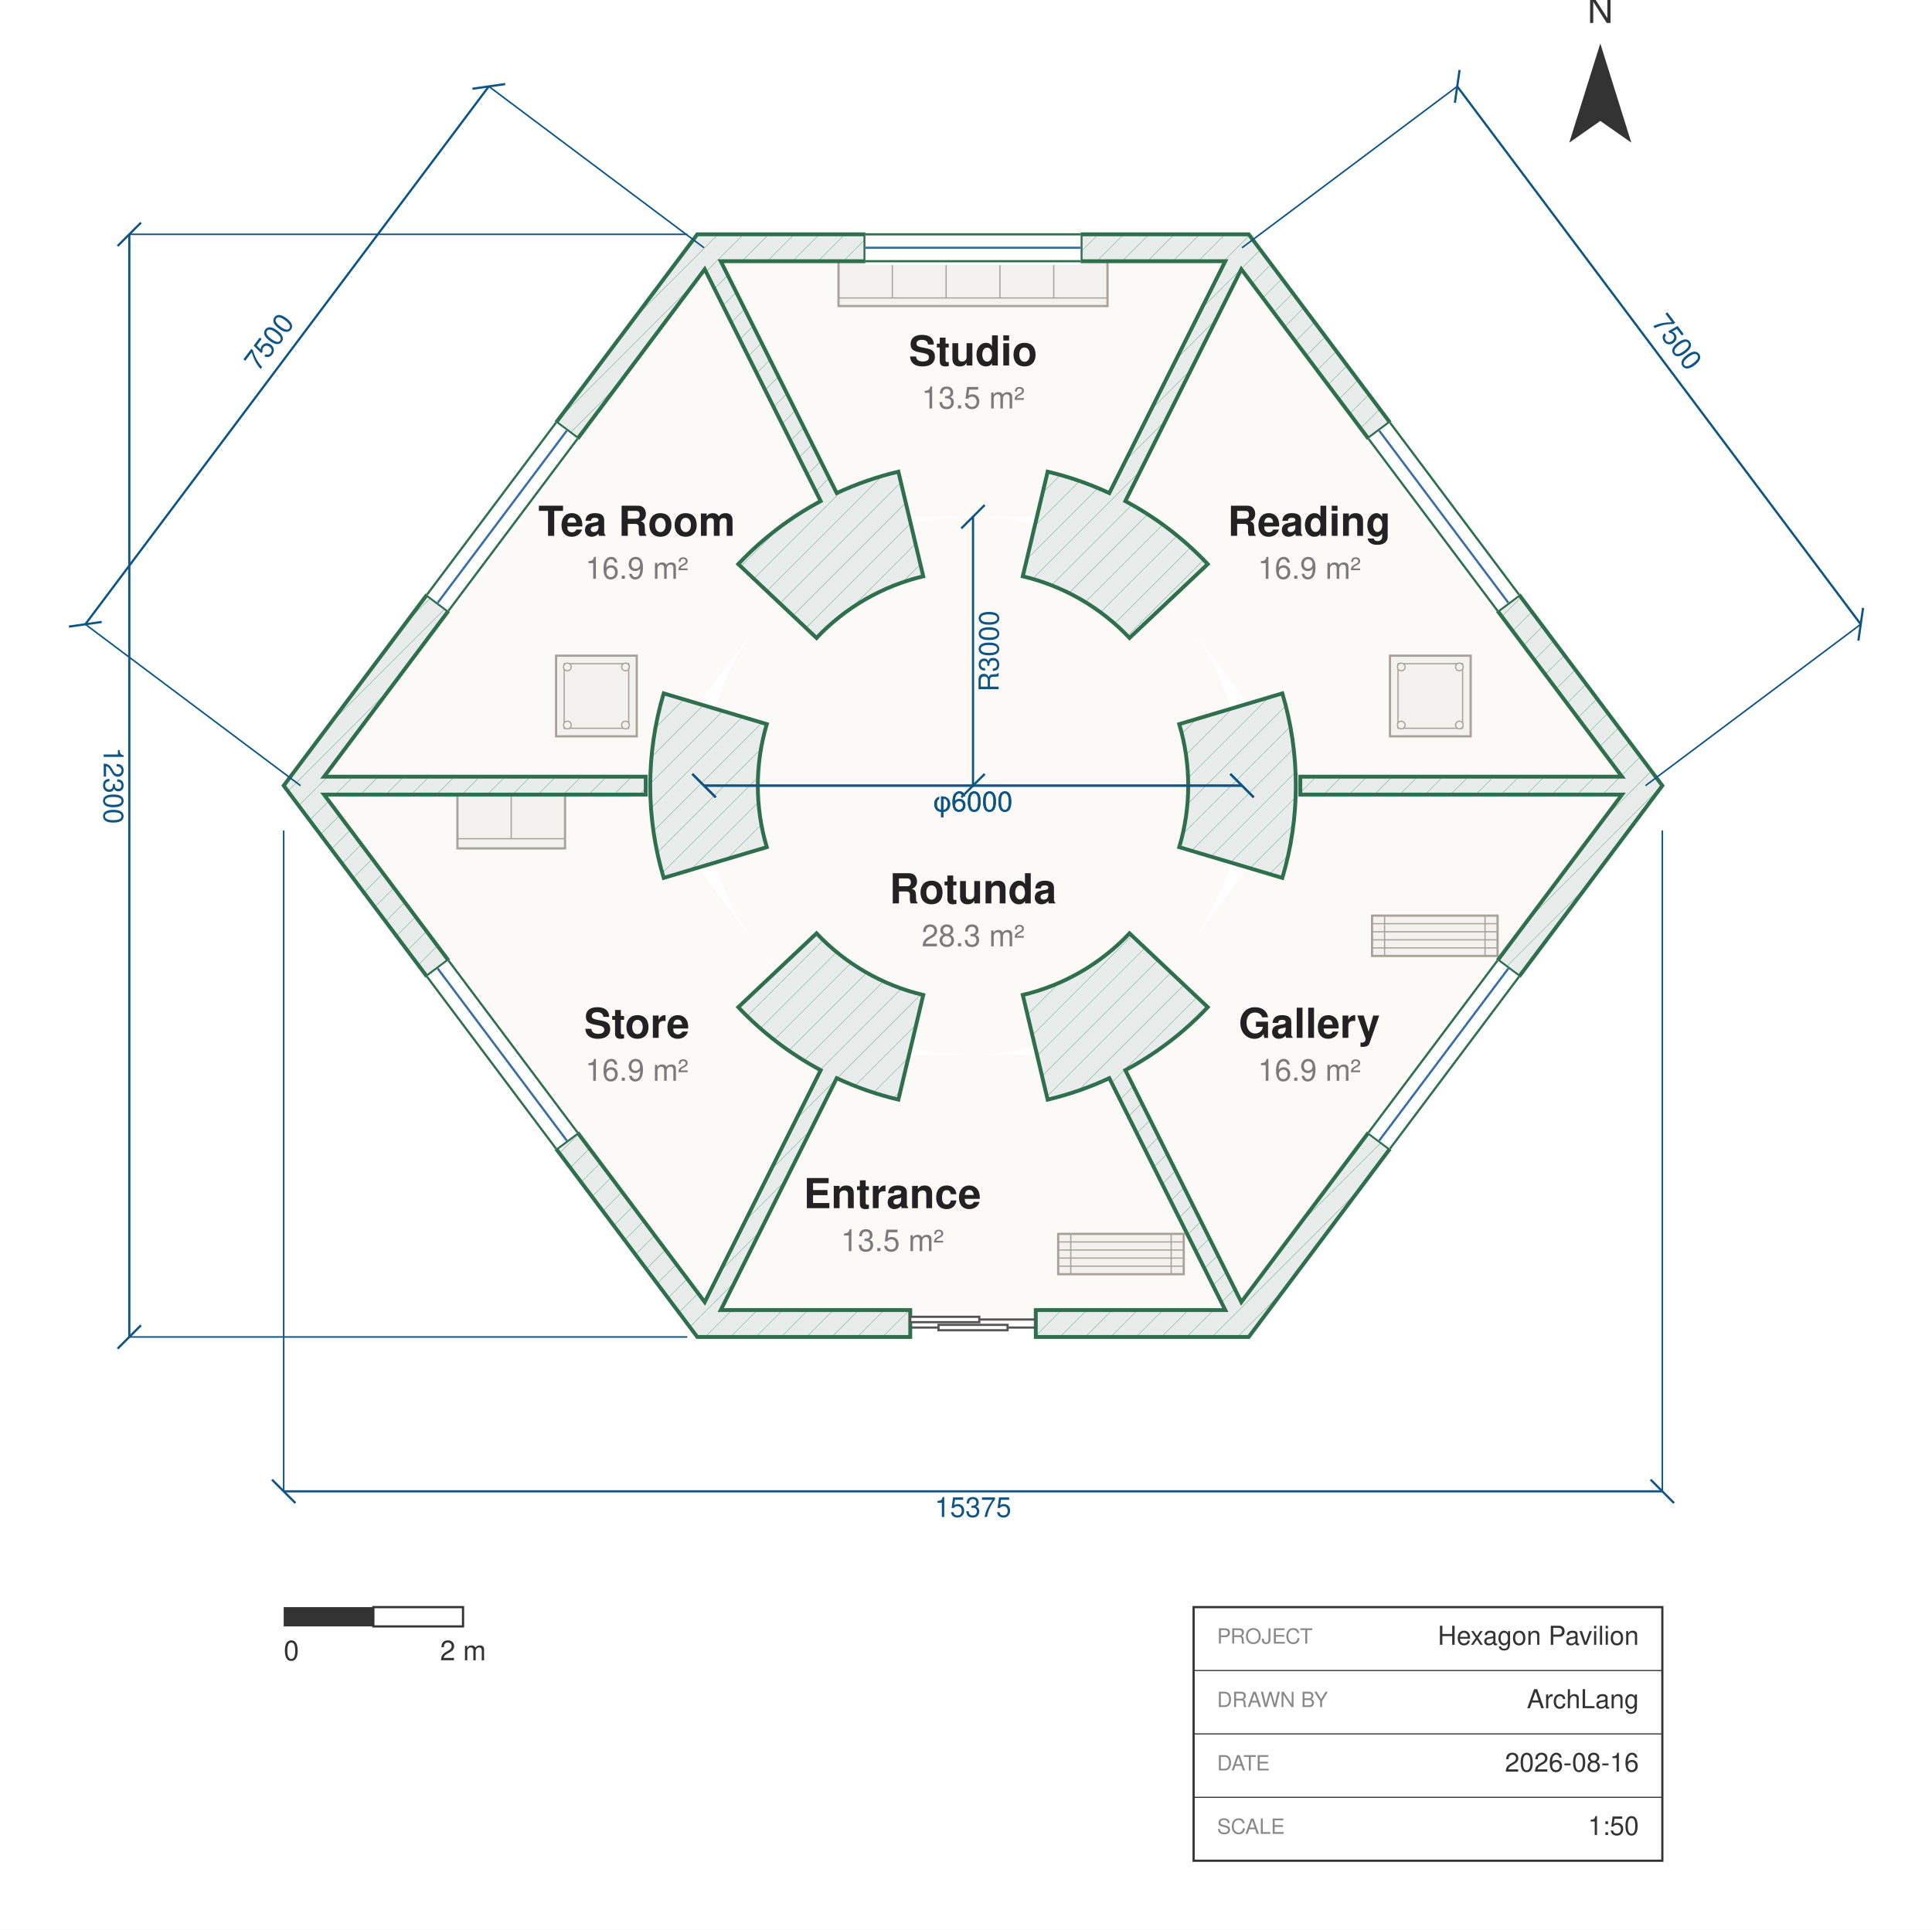
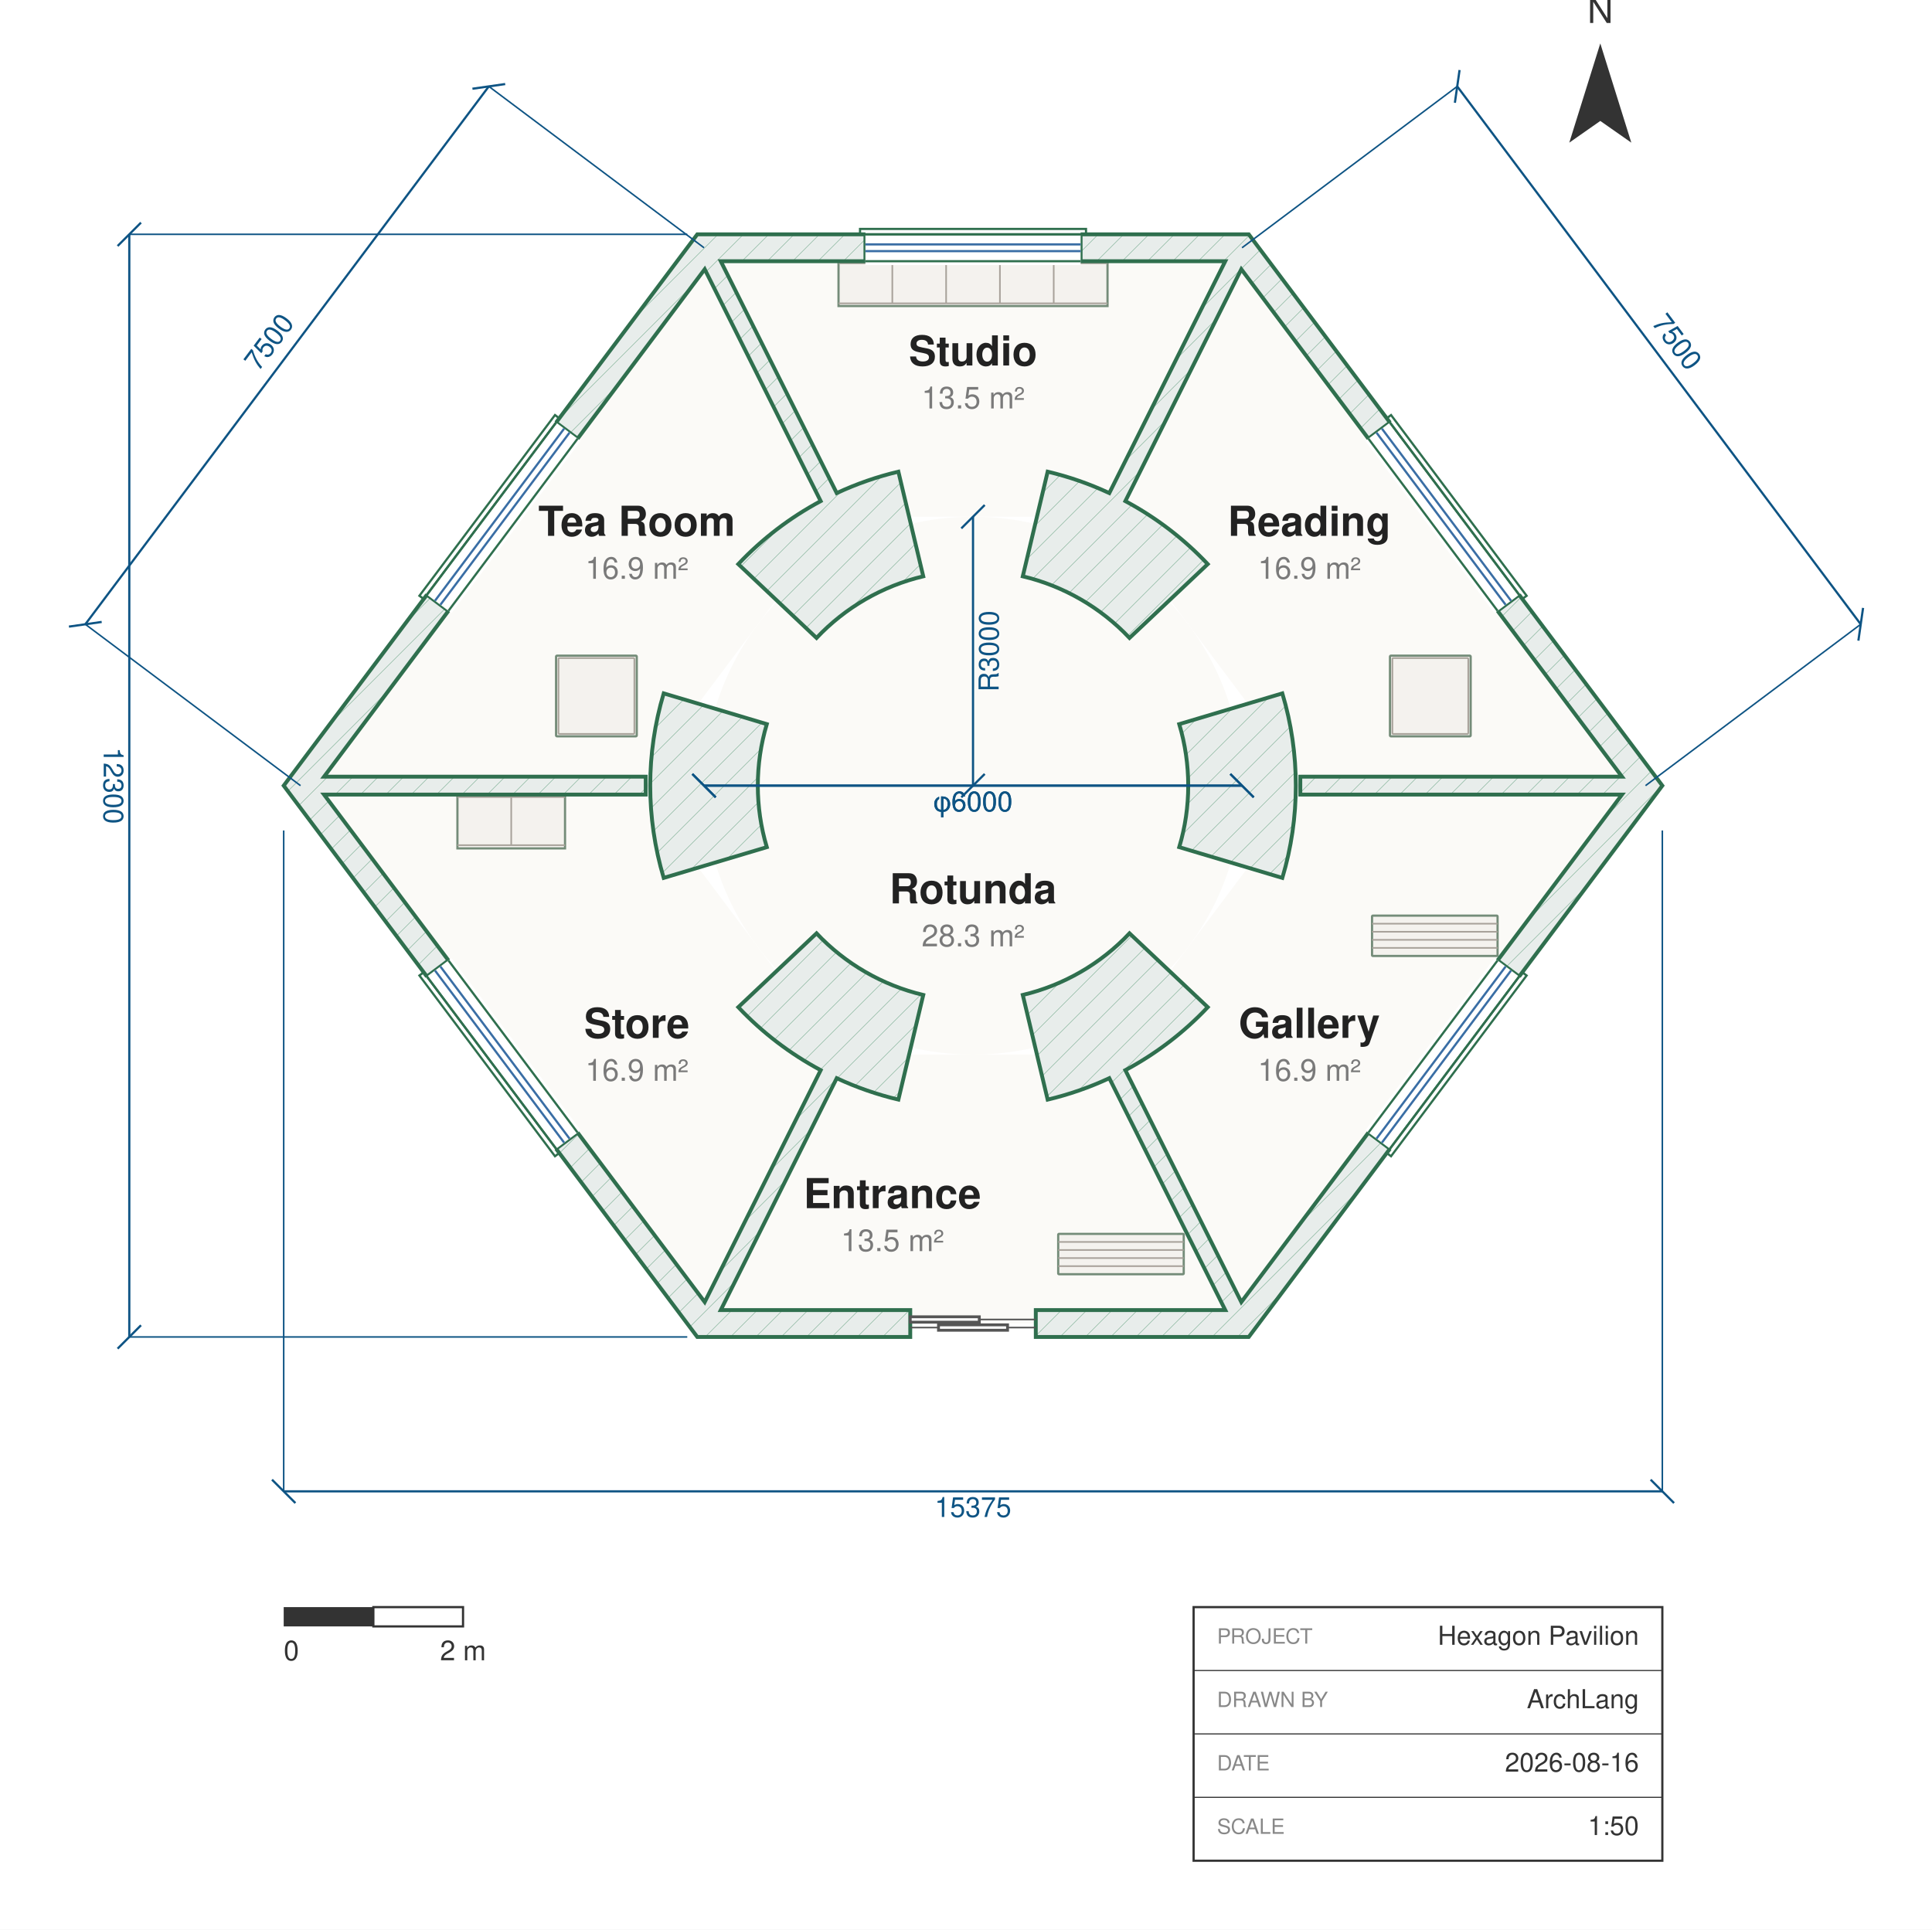
<svg xmlns="http://www.w3.org/2000/svg" viewBox="-2351.4 -1763.75 21546.24 21525" font-family="Helvetica, Arial, sans-serif">
  <defs>
    <pattern id="poche" patternUnits="userSpaceOnUse" width="199.88" height="199.88" patternTransform="rotate(45)">
      <rect width="199.88" height="199.88" fill="#e8edeb" />
      <line x1="0" y1="0" x2="0" y2="199.88" stroke="#a8c8b7" stroke-width="17.22" />
    </pattern>
  </defs>
  <rect x="-2351.4" y="-1763.75" width="21546.24" height="21525" fill="#ffffff" />
  <g id="A-FLOR">
    <circle cx="8500" cy="7000" r="3000" fill="#fbfaf7" />
    <polygon points="16000,7000 11500,1000 10000,4000 12250,7000" fill="#fbfaf7" />
    <polygon points="11500,1000 5500,1000 7000,4000 10000,4000" fill="#fbfaf7" />
    <polygon points="5500,1000 1000,7000 4750,7000 7000,4000" fill="#fbfaf7" />
    <polygon points="1000,7000 5500,13000 7000,10000 4750,7000" fill="#fbfaf7" />
    <polygon points="5500,13000 11500,13000 10000,10000 7000,10000" fill="#fbfaf7" />
    <polygon points="11500,13000 16000,7000 12250,7000 10000,10000" fill="#fbfaf7" />
  </g>
  <g id="A-FURN">
-     <polygon points="7000,1150 10000,1150 10000,1650 7000,1650" fill="#f4f2ee" stroke="#a8a29a" stroke-width="24.6" />
-     <line x1="7000" y1="1560" x2="10000" y2="1560" stroke="#a8a29a" stroke-width="13.53" />
-     <line x1="7600" y1="1150" x2="7600" y2="1560" stroke="#a8a29a" stroke-width="13.53" />
-     <line x1="8200" y1="1150" x2="8200" y2="1560" stroke="#a8a29a" stroke-width="13.53" />
-     <line x1="8800" y1="1150" x2="8800" y2="1560" stroke="#a8a29a" stroke-width="13.53" />
-     <line x1="9400" y1="1150" x2="9400" y2="1560" stroke="#a8a29a" stroke-width="13.53" />
-     <polygon points="2750,7100 3950,7100 3950,7700 2750,7700" fill="#f4f2ee" stroke="#a8a29a" stroke-width="24.6" />
-     <line x1="2750" y1="7592" x2="3950" y2="7592" stroke="#a8a29a" stroke-width="13.53" />
-     <line x1="3350" y1="7100" x2="3350" y2="7592" stroke="#a8a29a" stroke-width="13.53" />
-     <polygon points="13150,5550 14050,5550 14050,6450 13150,6450" fill="#f4f2ee" stroke="#a8a29a" stroke-width="24.6" />
-     <polygon points="13240,5640 13960,5640 13960,6360 13240,6360" fill="none" stroke="#a8a29a" stroke-width="13.53" />
-     <circle cx="13276" cy="5676" r="42.84" fill="#f4f2ee" stroke="#a8a29a" stroke-width="13.53" />
-     <circle cx="13924" cy="5676" r="42.84" fill="#f4f2ee" stroke="#a8a29a" stroke-width="13.53" />
-     <circle cx="13924" cy="6324" r="42.84" fill="#f4f2ee" stroke="#a8a29a" stroke-width="13.53" />
-     <circle cx="13276" cy="6324" r="42.84" fill="#f4f2ee" stroke="#a8a29a" stroke-width="13.53" />
-     <polygon points="3850,5550 4750,5550 4750,6450 3850,6450" fill="#f4f2ee" stroke="#a8a29a" stroke-width="24.6" />
-     <polygon points="3940,5640 4660,5640 4660,6360 3940,6360" fill="none" stroke="#a8a29a" stroke-width="13.53" />
-     <circle cx="3976" cy="5676" r="42.84" fill="#f4f2ee" stroke="#a8a29a" stroke-width="13.53" />
-     <circle cx="4624" cy="5676" r="42.84" fill="#f4f2ee" stroke="#a8a29a" stroke-width="13.53" />
-     <circle cx="4624" cy="6324" r="42.84" fill="#f4f2ee" stroke="#a8a29a" stroke-width="13.53" />
-     <circle cx="3976" cy="6324" r="42.84" fill="#f4f2ee" stroke="#a8a29a" stroke-width="13.53" />
-     <polygon points="12950,8450 14350,8450 14350,8900 12950,8900" fill="#f4f2ee" stroke="#a8a29a" stroke-width="24.6" />
-     <line x1="12950" y1="8540" x2="14350" y2="8540" stroke="#a8a29a" stroke-width="13.53" />
-     <line x1="12950" y1="8630" x2="14350" y2="8630" stroke="#a8a29a" stroke-width="13.53" />
-     <line x1="12950" y1="8720" x2="14350" y2="8720" stroke="#a8a29a" stroke-width="13.53" />
-     <line x1="12950" y1="8810" x2="14350" y2="8810" stroke="#a8a29a" stroke-width="13.53" />
-     <line x1="13090" y1="8450" x2="13090" y2="8900" stroke="#a8a29a" stroke-width="13.53" />
-     <line x1="14210" y1="8450" x2="14210" y2="8900" stroke="#a8a29a" stroke-width="13.53" />
-     <polygon points="9450,12000 10850,12000 10850,12450 9450,12450" fill="#f4f2ee" stroke="#a8a29a" stroke-width="24.6" />
-     <line x1="9450" y1="12090" x2="10850" y2="12090" stroke="#a8a29a" stroke-width="13.53" />
-     <line x1="9450" y1="12180" x2="10850" y2="12180" stroke="#a8a29a" stroke-width="13.53" />
-     <line x1="9450" y1="12270" x2="10850" y2="12270" stroke="#a8a29a" stroke-width="13.53" />
-     <line x1="9450" y1="12360" x2="10850" y2="12360" stroke="#a8a29a" stroke-width="13.53" />
-     <line x1="9590" y1="12000" x2="9590" y2="12450" stroke="#a8a29a" stroke-width="13.53" />
-     <line x1="10710" y1="12000" x2="10710" y2="12450" stroke="#a8a29a" stroke-width="13.53" />
+     <polygon points="7000,1150 10000,1150 10000,1650 7000,1650" fill="#f4f2ee" stroke="#748c79" stroke-width="24.6" />
+     <line x1="7000" y1="1172.5" x2="10000" y2="1172.5" stroke="#a8a29a" stroke-width="17.77" />
+     <line x1="7000" y1="1620" x2="10000" y2="1620" stroke="#a8a29a" stroke-width="17.77" />
+     <line x1="7600" y1="1172.5" x2="7600" y2="1620" stroke="#a8a29a" stroke-width="17.77" />
+     <line x1="8200" y1="1172.5" x2="8200" y2="1620" stroke="#a8a29a" stroke-width="17.77" />
+     <line x1="8800" y1="1172.5" x2="8800" y2="1620" stroke="#a8a29a" stroke-width="17.77" />
+     <line x1="9400" y1="1172.5" x2="9400" y2="1620" stroke="#a8a29a" stroke-width="17.77" />
+     <polygon points="2750,7100 3950,7100 3950,7700 2750,7700" fill="#f4f2ee" stroke="#748c79" stroke-width="24.6" />
+     <line x1="2750" y1="7127" x2="3950" y2="7127" stroke="#a8a29a" stroke-width="17.77" />
+     <line x1="2750" y1="7664" x2="3950" y2="7664" stroke="#a8a29a" stroke-width="17.77" />
+     <line x1="3350" y1="7127" x2="3350" y2="7664" stroke="#a8a29a" stroke-width="17.77" />
+     <path d="M 13160.8,5550 L 14039.2,5550 A 10.8 10.8 0 0 1 14050,5560.8 L 14050,6439.2 A 10.8 10.8 0 0 1 14039.2,6450 L 13160.8,6450 A 10.8 10.8 0 0 1 13150,6439.2 L 13150,5560.8 A 10.8 10.8 0 0 1 13160.8,5550 Z" fill="#f4f2ee" stroke="#748c79" stroke-width="24.6" />
+     <path d="M 13184.2,5577 L 14015.8,5577 A 7.2 7.2 0 0 1 14023,5584.2 L 14023,6415.8 A 7.2 7.2 0 0 1 14015.8,6423 L 13184.2,6423 A 7.2 7.2 0 0 1 13177,6415.8 L 13177,5584.2 A 7.2 7.2 0 0 1 13184.2,5577 Z" fill="none" stroke="#a8a29a" stroke-width="17.77" />
+     <path d="M 3860.8,5550 L 4739.2,5550 A 10.8 10.8 0 0 1 4750,5560.8 L 4750,6439.2 A 10.8 10.8 0 0 1 4739.2,6450 L 3860.8,6450 A 10.8 10.8 0 0 1 3850,6439.2 L 3850,5560.8 A 10.8 10.8 0 0 1 3860.8,5550 Z" fill="#f4f2ee" stroke="#748c79" stroke-width="24.6" />
+     <path d="M 3884.2,5577 L 4715.8,5577 A 7.2 7.2 0 0 1 4723,5584.2 L 4723,6415.8 A 7.2 7.2 0 0 1 4715.8,6423 L 3884.2,6423 A 7.2 7.2 0 0 1 3877,6415.8 L 3877,5584.2 A 7.2 7.2 0 0 1 3884.2,5577 Z" fill="none" stroke="#a8a29a" stroke-width="17.77" />
+     <path d="M 12959,8450 L 14341,8450 A 9 9 0 0 1 14350,8459 L 14350,8891 A 9 9 0 0 1 14341,8900 L 12959,8900 A 9 9 0 0 1 12950,8891 L 12950,8459 A 9 9 0 0 1 12959,8450 Z" fill="#f4f2ee" stroke="#748c79" stroke-width="24.6" />
+     <line x1="12950" y1="8540" x2="14350" y2="8540" stroke="#a8a29a" stroke-width="17.77" />
+     <line x1="12950" y1="8630" x2="14350" y2="8630" stroke="#a8a29a" stroke-width="17.77" />
+     <line x1="12950" y1="8720" x2="14350" y2="8720" stroke="#a8a29a" stroke-width="17.77" />
+     <line x1="12950" y1="8810" x2="14350" y2="8810" stroke="#a8a29a" stroke-width="17.77" />
+     <path d="M 9459,12000 L 10841,12000 A 9 9 0 0 1 10850,12009 L 10850,12441 A 9 9 0 0 1 10841,12450 L 9459,12450 A 9 9 0 0 1 9450,12441 L 9450,12009 A 9 9 0 0 1 9459,12000 Z" fill="#f4f2ee" stroke="#748c79" stroke-width="24.6" />
+     <line x1="9450" y1="12090" x2="10850" y2="12090" stroke="#a8a29a" stroke-width="17.77" />
+     <line x1="9450" y1="12180" x2="10850" y2="12180" stroke="#a8a29a" stroke-width="17.77" />
+     <line x1="9450" y1="12270" x2="10850" y2="12270" stroke="#a8a29a" stroke-width="17.77" />
+     <line x1="9450" y1="12360" x2="10850" y2="12360" stroke="#a8a29a" stroke-width="17.77" />
  </g>
  <g id="A-WALL">
    <path d="M 10019.9,10263.42 L 9936.81,10300.85 L 9852.79,10336.16 L 9767.91,10369.33 L 9682.21,10400.35 L 9595.75,10429.19 L 9508.6,10455.83 L 9420.79,10480.25 L 9332.4,10502.44 L 9054.93,9334.96 L 9222.85,9288.55 L 9386.97,9230.09 L 9546.41,9159.87 L 9700.33,9078.27 L 9847.93,8985.72 L 9988.43,8882.7 L 10121.09,8769.77 L 10245.2,8647.51 L 11117.8,9471.26 L 11015.99,9574.84 L 10910.09,9674.22 L 10800.27,9769.25 L 10686.71,9859.78 L 10569.58,9945.65 L 10449.09,10026.72 L 10325.43,10102.87 L 10198.79,10173.97 L 11492.08,12760.56 L 12910,10870 L 13150,11050 L 11575,13150 L 9200,13150 L 9200,12850 L 11313.2,12850 Z M 10019.9,3736.58 L 11313.2,1150 L 9700,1150 L 9700,850 L 11575,850 L 13150,2950 L 12910,3130 L 11492.08,1239.44 L 10198.79,3826.03 L 10325.43,3897.13 L 10449.09,3973.28 L 10569.58,4054.35 L 10686.71,4140.22 L 10800.27,4230.75 L 10910.09,4325.78 L 11015.99,4425.16 L 11117.8,4528.74 L 10245.2,5352.49 L 10121.09,5230.23 L 9988.43,5117.3 L 9847.93,5014.28 L 9700.33,4921.73 L 9546.41,4840.13 L 9386.97,4769.91 L 9222.85,4711.45 L 9054.93,4665.04 L 9332.4,3497.56 L 9420.79,3519.75 L 9508.6,3544.17 L 9595.75,3570.81 L 9682.21,3599.65 L 9767.91,3630.67 L 9852.79,3663.84 L 9936.81,3699.15 Z M 10799.82,6313.84 L 11949.73,5970.76 L 12015.22,6223.3 L 12062.24,6479.93 L 12090.55,6739.28 L 12100,7000 L 12090.55,7260.72 L 12062.24,7520.07 L 12015.22,7776.7 L 11949.73,8029.24 L 10799.82,7686.16 L 10843.48,7517.8 L 10874.82,7346.72 L 10893.7,7173.81 L 10900,7000 L 10893.7,6826.19 L 10874.82,6653.28 L 10843.48,6482.2 Z M 12150,6900 L 15737.5,6900 L 14350,5050 L 14590,4870 L 16187.5,7000 L 14590,9130 L 14350,8950 L 15737.5,7100 L 12150,7100 Z M 1262.5,6900 L 4850,6900 L 4850,7100 L 1262.5,7100 L 2650,8950 L 2410,9130 L 812.5,7000 L 2410,4870 L 2650,5050 Z M 3850,11050 L 4090,10870 L 5507.92,12760.56 L 6801.21,10173.97 L 6674.57,10102.87 L 6550.91,10026.72 L 6430.42,9945.65 L 6313.29,9859.78 L 6199.73,9769.25 L 6089.91,9674.22 L 5984.01,9574.84 L 5882.2,9471.26 L 6754.8,8647.51 L 6878.91,8769.77 L 7011.57,8882.7 L 7152.07,8985.72 L 7299.67,9078.27 L 7453.59,9159.87 L 7613.03,9230.09 L 7777.15,9288.55 L 7945.07,9334.96 L 7667.6,10502.44 L 7579.21,10480.25 L 7491.4,10455.83 L 7404.25,10429.19 L 7317.79,10400.35 L 7232.09,10369.33 L 7147.21,10336.16 L 7063.19,10300.85 L 6980.1,10263.42 L 5686.8,12850 L 7800,12850 L 7800,13150 L 5425,13150 Z M 3850,2950 L 5425,850 L 7300,850 L 7300,1150 L 5686.8,1150 L 6980.1,3736.58 L 7063.19,3699.15 L 7147.21,3663.84 L 7232.09,3630.67 L 7317.79,3599.65 L 7404.25,3570.81 L 7491.4,3544.17 L 7579.21,3519.75 L 7667.6,3497.56 L 7945.07,4665.04 L 7777.15,4711.45 L 7613.03,4769.91 L 7453.59,4840.13 L 7299.67,4921.73 L 7152.07,5014.28 L 7011.57,5117.3 L 6878.91,5230.23 L 6754.8,5352.49 L 5882.2,4528.74 L 5984.01,4425.16 L 6089.91,4325.78 L 6199.73,4230.75 L 6313.29,4140.22 L 6430.42,4054.35 L 6550.91,3973.28 L 6674.57,3897.13 L 6801.21,3826.03 L 5507.92,1239.44 L 4090,3130 Z M 5050.27,5970.76 L 6200.18,6313.84 L 6156.52,6482.2 L 6125.18,6653.28 L 6106.3,6826.19 L 6100,7000 L 6106.3,7173.81 L 6125.18,7346.72 L 6156.52,7517.8 L 6200.18,7686.16 L 5050.27,8029.24 L 4984.78,7776.7 L 4937.76,7520.07 L 4909.45,7260.72 L 4900,7000 L 4909.45,6739.28 L 4937.76,6479.93 L 4984.78,6223.3 Z" fill="url(#poche)" fill-rule="nonzero" />
    <path d="M 10019.9,10263.42 A 3600 3600 0 0 1 9332.4,10502.44 L 9054.93,9334.96 A 2400 2400 0 0 0 10245.2,8647.51 L 11117.8,9471.26 A 3600 3600 0 0 1 10198.79,10173.97 L 11492.08,12760.56 L 12910,10870 L 13150,11050 L 11575,13150 L 9200,13150 L 9200,12850 L 11313.2,12850 L 10019.9,10263.42 Z M 10019.9,3736.58 L 11313.2,1150 L 9700,1150 L 9700,850 L 11575,850 L 13150,2950 L 12910,3130 L 11492.08,1239.44 L 10198.79,3826.03 A 3600 3600 0 0 1 11117.8,4528.74 L 10245.2,5352.49 A 2400 2400 0 0 0 9054.93,4665.04 L 9332.4,3497.56 A 3600 3600 0 0 1 10019.9,3736.58 Z M 10799.82,6313.84 L 11949.73,5970.76 A 3600 3600 0 0 1 11949.73,8029.24 L 10799.82,7686.16 A 2400 2400 0 0 0 10799.82,6313.84 Z M 12150,6900 L 15737.5,6900 L 14350,5050 L 14590,4870 L 16187.5,7000 L 14590,9130 L 14350,8950 L 15737.5,7100 L 12150,7100 L 12150,6900 Z M 1262.5,6900 L 4850,6900 L 4850,7100 L 1262.5,7100 L 2650,8950 L 2410,9130 L 812.5,7000 L 2410,4870 L 2650,5050 L 1262.5,6900 Z M 3850,11050 L 4090,10870 L 5507.92,12760.56 L 6801.21,10173.97 A 3600 3600 0 0 1 5882.2,9471.26 L 6754.8,8647.51 A 2400 2400 0 0 0 7945.07,9334.96 L 7667.6,10502.44 A 3600 3600 0 0 1 6980.1,10263.42 L 5686.8,12850 L 7800,12850 L 7800,13150 L 5425,13150 L 3850,11050 Z M 3850,2950 L 5425,850 L 7300,850 L 7300,1150 L 5686.8,1150 L 6980.1,3736.58 A 3600 3600 0 0 1 7667.6,3497.56 L 7945.07,4665.04 A 2400 2400 0 0 0 6754.8,5352.49 L 5882.2,4528.74 A 3600 3600 0 0 1 6801.21,3826.03 L 5507.92,1239.44 L 4090,3130 L 3850,2950 Z M 5050.27,5970.76 L 6200.18,6313.84 A 2400 2400 0 0 0 6200.18,7686.16 L 5050.27,8029.24 A 3600 3600 0 0 1 5050.27,5970.76 Z" fill="none" stroke="#2f6f4e" stroke-width="43.05" stroke-linejoin="miter" stroke-miterlimit="4" />
  </g>
  <g id="A-DOOR">
    <polygon points="7800,13150 9200,13150 9200,12850 7800,12850" fill="none" />
-     <line x1="7800" y1="13045" x2="9200" y2="13045" stroke="#555555" stroke-width="24.6" />
-     <line x1="7800" y1="12955" x2="9200" y2="12955" stroke="#555555" stroke-width="24.6" />
-     <polygon points="7800,12925 8570,12925 8570,12985 7800,12985" fill="#ffffff" stroke="#555555" stroke-width="24.6" />
-     <polygon points="8115,13015 8885,13015 8885,13075 8115,13075" fill="#ffffff" stroke="#555555" stroke-width="24.6" />
+     <line x1="7800" y1="13045" x2="9200" y2="13045" stroke="#555555" stroke-width="17.77" />
+     <line x1="7800" y1="12955" x2="9200" y2="12955" stroke="#555555" stroke-width="17.77" />
+     <polygon points="7800,12925 8570,12925 8570,12985 7800,12985" fill="#ffffff" stroke="#555555" stroke-width="31.98" />
+     <polygon points="8115,13015 8885,13015 8885,13075 8115,13075" fill="#ffffff" stroke="#555555" stroke-width="31.98" />
    <polygon points="11969.52,5806.5 11269.91,4593.84 10230.48,5193.5 10930.09,6406.16" fill="none" />
    <polygon points="9200,3400 7800,3400 7800,4600 9200,4600" fill="none" />
    <polygon points="5730.09,4593.84 5030.48,5806.5 6069.91,6406.16 6769.52,5193.5" fill="none" />
    <polygon points="5030.48,8193.5 5730.09,9406.16 6769.52,8806.5 6069.91,7593.84" fill="none" />
    <polygon points="7800,10600 9200,10600 9200,9400 7800,9400" fill="none" />
    <polygon points="11269.91,9406.16 11969.52,8193.5 10930.09,7593.84 10230.48,8806.5" fill="none" />
  </g>
  <g id="A-GLAZ">
    <polygon points="14624.44,4844.17 13184.44,2924.17 12875.56,3155.83 14315.56,5075.83" fill="#ffffff" />
    <line x1="14590" y1="4870" x2="13150" y2="2950" stroke="#2f6f4e" stroke-width="24.6" />
    <line x1="14350" y1="5050" x2="12910" y2="3130" stroke="#2f6f4e" stroke-width="24.6" />
-     <line x1="14470" y1="4960" x2="13030" y2="3040" stroke="#3a6ea5" stroke-width="24.6" />
+     <line x1="14500" y1="4937.5" x2="13060" y2="3017.5" stroke="#3a6ea5" stroke-width="24.6" />
+     <line x1="14440" y1="4982.5" x2="13000" y2="3062.5" stroke="#3a6ea5" stroke-width="24.6" />
+     <polygon points="14626,4918 14674,4882 13162,2866 13114,2902" fill="none" stroke="#2f6f4e" stroke-width="24.6" />
    <polygon points="9700,806.95 7300,806.95 7300,1193.05 9700,1193.05" fill="#ffffff" />
    <line x1="9700" y1="850" x2="7300" y2="850" stroke="#2f6f4e" stroke-width="24.6" />
    <line x1="9700" y1="1150" x2="7300" y2="1150" stroke="#2f6f4e" stroke-width="24.6" />
-     <line x1="9700" y1="1000" x2="7300" y2="1000" stroke="#3a6ea5" stroke-width="24.6" />
+     <line x1="9700" y1="962.5" x2="7300" y2="962.5" stroke="#3a6ea5" stroke-width="24.6" />
+     <line x1="9700" y1="1037.5" x2="7300" y2="1037.5" stroke="#3a6ea5" stroke-width="24.6" />
+     <polygon points="9760,850 9760,790 7240,790 7240,850" fill="none" stroke="#2f6f4e" stroke-width="24.6" />
    <polygon points="3815.56,2924.17 2375.56,4844.17 2684.44,5075.83 4124.44,3155.83" fill="#ffffff" />
    <line x1="3850" y1="2950" x2="2410" y2="4870" stroke="#2f6f4e" stroke-width="24.6" />
    <line x1="4090" y1="3130" x2="2650" y2="5050" stroke="#2f6f4e" stroke-width="24.6" />
-     <line x1="3970" y1="3040" x2="2530" y2="4960" stroke="#3a6ea5" stroke-width="24.6" />
+     <line x1="3940" y1="3017.5" x2="2500" y2="4937.5" stroke="#3a6ea5" stroke-width="24.6" />
+     <line x1="4000" y1="3062.5" x2="2560" y2="4982.5" stroke="#3a6ea5" stroke-width="24.6" />
+     <polygon points="3886,2902 3838,2866 2326,4882 2374,4918" fill="none" stroke="#2f6f4e" stroke-width="24.6" />
    <polygon points="2375.56,9155.83 3815.56,11075.83 4124.44,10844.17 2684.44,8924.17" fill="#ffffff" />
    <line x1="2410" y1="9130" x2="3850" y2="11050" stroke="#2f6f4e" stroke-width="24.6" />
    <line x1="2650" y1="8950" x2="4090" y2="10870" stroke="#2f6f4e" stroke-width="24.6" />
-     <line x1="2530" y1="9040" x2="3970" y2="10960" stroke="#3a6ea5" stroke-width="24.6" />
+     <line x1="2500" y1="9062.5" x2="3940" y2="10982.5" stroke="#3a6ea5" stroke-width="24.6" />
+     <line x1="2560" y1="9017.5" x2="4000" y2="10937.5" stroke="#3a6ea5" stroke-width="24.6" />
+     <polygon points="2374,9082 2326,9118 3838,11134 3886,11098" fill="none" stroke="#2f6f4e" stroke-width="24.6" />
    <polygon points="13184.44,11075.83 14624.44,9155.83 14315.56,8924.17 12875.56,10844.17" fill="#ffffff" />
    <line x1="13150" y1="11050" x2="14590" y2="9130" stroke="#2f6f4e" stroke-width="24.6" />
    <line x1="12910" y1="10870" x2="14350" y2="8950" stroke="#2f6f4e" stroke-width="24.6" />
-     <line x1="13030" y1="10960" x2="14470" y2="9040" stroke="#3a6ea5" stroke-width="24.6" />
+     <line x1="13060" y1="10982.5" x2="14500" y2="9062.5" stroke="#3a6ea5" stroke-width="24.6" />
+     <line x1="13000" y1="10937.5" x2="14440" y2="9017.5" stroke="#3a6ea5" stroke-width="24.6" />
+     <polygon points="13114,11098 13162,11134 14674,9118 14626,9082" fill="none" stroke="#2f6f4e" stroke-width="24.6" />
  </g>
  <g id="A-ANNO-TEXT">
    <text x="8500" y="8207.75" font-size="461.25" fill="#222222" text-anchor="middle" dominant-baseline="central" font-weight="600">Rotunda</text>
    <text x="8500" y="8715.13" font-size="338.25" fill="#7a7a7a" text-anchor="middle" dominant-baseline="central">28.3 m²</text>
    <text x="12250" y="4107.75" font-size="461.25" fill="#222222" text-anchor="middle" dominant-baseline="central" font-weight="600">Reading</text>
    <text x="12250" y="4615.13" font-size="338.25" fill="#7a7a7a" text-anchor="middle" dominant-baseline="central">16.9 m²</text>
    <text x="8500" y="2207.75" font-size="461.25" fill="#222222" text-anchor="middle" dominant-baseline="central" font-weight="600">Studio</text>
    <text x="8500" y="2715.13" font-size="338.25" fill="#7a7a7a" text-anchor="middle" dominant-baseline="central">13.5 m²</text>
    <text x="4750" y="4107.75" font-size="461.25" fill="#222222" text-anchor="middle" dominant-baseline="central" font-weight="600">Tea Room</text>
    <text x="4750" y="4615.13" font-size="338.25" fill="#7a7a7a" text-anchor="middle" dominant-baseline="central">16.9 m²</text>
    <text x="4750" y="9707.75" font-size="461.25" fill="#222222" text-anchor="middle" dominant-baseline="central" font-weight="600">Store</text>
    <text x="4750" y="10215.13" font-size="338.25" fill="#7a7a7a" text-anchor="middle" dominant-baseline="central">16.9 m²</text>
    <text x="7600" y="11607.75" font-size="461.25" fill="#222222" text-anchor="middle" dominant-baseline="central" font-weight="600">Entrance</text>
    <text x="7600" y="12115.13" font-size="338.25" fill="#7a7a7a" text-anchor="middle" dominant-baseline="central">13.5 m²</text>
    <text x="12250" y="9707.75" font-size="461.25" fill="#222222" text-anchor="middle" dominant-baseline="central" font-weight="600">Gallery</text>
    <text x="12250" y="10215.13" font-size="338.25" fill="#7a7a7a" text-anchor="middle" dominant-baseline="central">16.9 m²</text>
  </g>
  <g id="A-ANNO-DIMS">
    <line x1="5500" y1="7000" x2="11500" y2="7000" stroke="#0E5484" stroke-width="24.6" />
    <line x1="5630.46" y1="7130.46" x2="5369.54" y2="6869.54" stroke="#0E5484" stroke-width="24.6" />
    <line x1="11630.46" y1="7130.46" x2="11369.54" y2="6869.54" stroke="#0E5484" stroke-width="24.6" />
    <text x="8500" y="7215.25" font-size="307.5" fill="#0E5484" text-anchor="middle" dominant-baseline="central" transform="rotate(0 8500 7215.25)">φ6000</text>
    <line x1="16000" y1="7000" x2="18400" y2="5200" stroke="#0E5484" stroke-width="17.22" />
    <line x1="11500" y1="1000" x2="13900" y2="-800" stroke="#0E5484" stroke-width="17.22" />
    <line x1="18400" y1="5200" x2="13900" y2="-800" stroke="#0E5484" stroke-width="24.6" />
    <line x1="18426.09" y1="5017.35" x2="18373.91" y2="5382.65" stroke="#0E5484" stroke-width="24.6" />
    <line x1="13926.09" y1="-982.65" x2="13873.91" y2="-617.35" stroke="#0E5484" stroke-width="24.6" />
    <text x="16322.2" y="2070.85" font-size="307.5" fill="#0E5484" text-anchor="middle" dominant-baseline="central" transform="rotate(53.13 16322.2 2070.85)">7500</text>
    <line x1="5500" y1="1000" x2="3100" y2="-800" stroke="#0E5484" stroke-width="17.22" />
    <line x1="1000" y1="7000" x2="-1400" y2="5200" stroke="#0E5484" stroke-width="17.22" />
    <line x1="3100" y1="-800" x2="-1400" y2="5200" stroke="#0E5484" stroke-width="24.6" />
    <line x1="2917.35" y1="-773.91" x2="3282.65" y2="-826.09" stroke="#0E5484" stroke-width="24.6" />
    <line x1="-1582.65" y1="5226.09" x2="-1217.35" y2="5173.91" stroke="#0E5484" stroke-width="24.6" />
    <text x="677.8" y="2070.85" font-size="307.5" fill="#0E5484" text-anchor="middle" dominant-baseline="central" transform="rotate(-53.13 677.8 2070.85)">7500</text>
    <line x1="812.5" y1="7500" x2="812.5" y2="14872" stroke="#0E5484" stroke-width="17.22" />
    <line x1="16187.5" y1="7500" x2="16187.5" y2="14872" stroke="#0E5484" stroke-width="17.22" />
    <line x1="812.5" y1="14872" x2="16187.5" y2="14872" stroke="#0E5484" stroke-width="24.6" />
    <line x1="942.96" y1="15002.46" x2="682.04" y2="14741.54" stroke="#0E5484" stroke-width="24.6" />
    <line x1="16317.96" y1="15002.46" x2="16057.04" y2="14741.54" stroke="#0E5484" stroke-width="24.6" />
    <text x="8500" y="15087.25" font-size="307.5" fill="#0E5484" text-anchor="middle" dominant-baseline="central" transform="rotate(0 8500 15087.25)">15375</text>
    <line x1="5313.2" y1="850" x2="-909.5" y2="850" stroke="#0E5484" stroke-width="17.22" />
    <line x1="5313.2" y1="13150" x2="-909.5" y2="13150" stroke="#0E5484" stroke-width="17.22" />
    <line x1="-909.5" y1="850" x2="-909.5" y2="13150" stroke="#0E5484" stroke-width="24.6" />
    <line x1="-1039.96" y1="980.46" x2="-779.04" y2="719.54" stroke="#0E5484" stroke-width="24.6" />
    <line x1="-1039.96" y1="13280.46" x2="-779.04" y2="13019.54" stroke="#0E5484" stroke-width="24.6" />
    <text x="-1124.75" y="7000" font-size="307.5" fill="#0E5484" text-anchor="middle" dominant-baseline="central" transform="rotate(90 -1124.75 7000)">12300</text>
    <line x1="8500" y1="7000" x2="8500" y2="4000" stroke="#0E5484" stroke-width="24.6" />
    <line x1="8630.46" y1="6869.54" x2="8369.54" y2="7130.46" stroke="#0E5484" stroke-width="24.6" />
    <line x1="8630.46" y1="3869.54" x2="8369.54" y2="4130.46" stroke="#0E5484" stroke-width="24.6" />
    <text x="8715.25" y="5500" font-size="307.5" fill="#0E5484" text-anchor="middle" dominant-baseline="central" transform="rotate(-90 8715.25 5500)">R3000</text>
    <line x1="5500" y1="7000" x2="11500" y2="7000" stroke="#0E5484" stroke-width="24.6" />
    <line x1="5630.46" y1="7130.46" x2="5369.54" y2="6869.54" stroke="#0E5484" stroke-width="24.6" />
    <line x1="11630.46" y1="7130.46" x2="11369.54" y2="6869.54" stroke="#0E5484" stroke-width="24.6" />
    <text x="8500" y="7215.25" font-size="307.5" fill="#0E5484" text-anchor="middle" dominant-baseline="central" transform="rotate(0 8500 7215.25)">φ6000</text>
  </g>
  <g>
    <polygon points="15495.63,-1279.44 15149.69,-172.44 15495.63,-414.59 15841.56,-172.44" fill="#333333" transform="rotate(0 15495.63 -587.56)" />
    <text x="15495.63" y="-1599.24" font-size="399.75" fill="#333333" text-anchor="middle" dominant-baseline="central">N</text>
  </g>
  <g>
    <rect x="812.5" y="16163.5" width="1000" height="215.25" fill="#333333" />
    <rect x="1812.5" y="16163.5" width="1000" height="215.25" fill="none" stroke="#333333" stroke-width="24.6" />
    <text x="812.5" y="16686.25" font-size="307.5" fill="#333333" text-anchor="start" dominant-baseline="central">0</text>
    <text x="2812.5" y="16686.25" font-size="307.5" fill="#333333" text-anchor="middle" dominant-baseline="central">2 m</text>
  </g>
  <g>
    <rect x="10960" y="16163.5" width="5227.5" height="2829" fill="none" stroke="#333333" stroke-width="24.6" />
    <text x="11221.38" y="16517.13" font-size="233.7" fill="#888888" dominant-baseline="central">PROJECT</text>
    <text x="15926.13" y="16517.13" font-size="292.13" fill="#333333" text-anchor="end" dominant-baseline="central">Hexagon Pavilion</text>
    <text x="11221.38" y="17224.38" font-size="233.7" fill="#888888" dominant-baseline="central">DRAWN BY</text>
    <text x="15926.13" y="17224.38" font-size="292.13" fill="#333333" text-anchor="end" dominant-baseline="central">ArchLang</text>
    <line x1="10960" y1="16870.75" x2="16187.5" y2="16870.75" stroke="#333333" stroke-width="12.3" />
    <text x="11221.38" y="17931.63" font-size="233.7" fill="#888888" dominant-baseline="central">DATE</text>
    <text x="15926.13" y="17931.63" font-size="292.13" fill="#333333" text-anchor="end" dominant-baseline="central">2026-08-16</text>
    <line x1="10960" y1="17578" x2="16187.5" y2="17578" stroke="#333333" stroke-width="12.3" />
    <text x="11221.38" y="18638.88" font-size="233.7" fill="#888888" dominant-baseline="central">SCALE</text>
    <text x="15926.13" y="18638.88" font-size="292.13" fill="#333333" text-anchor="end" dominant-baseline="central">1:50</text>
    <line x1="10960" y1="18285.25" x2="16187.5" y2="18285.25" stroke="#333333" stroke-width="12.3" />
  </g>
</svg>
